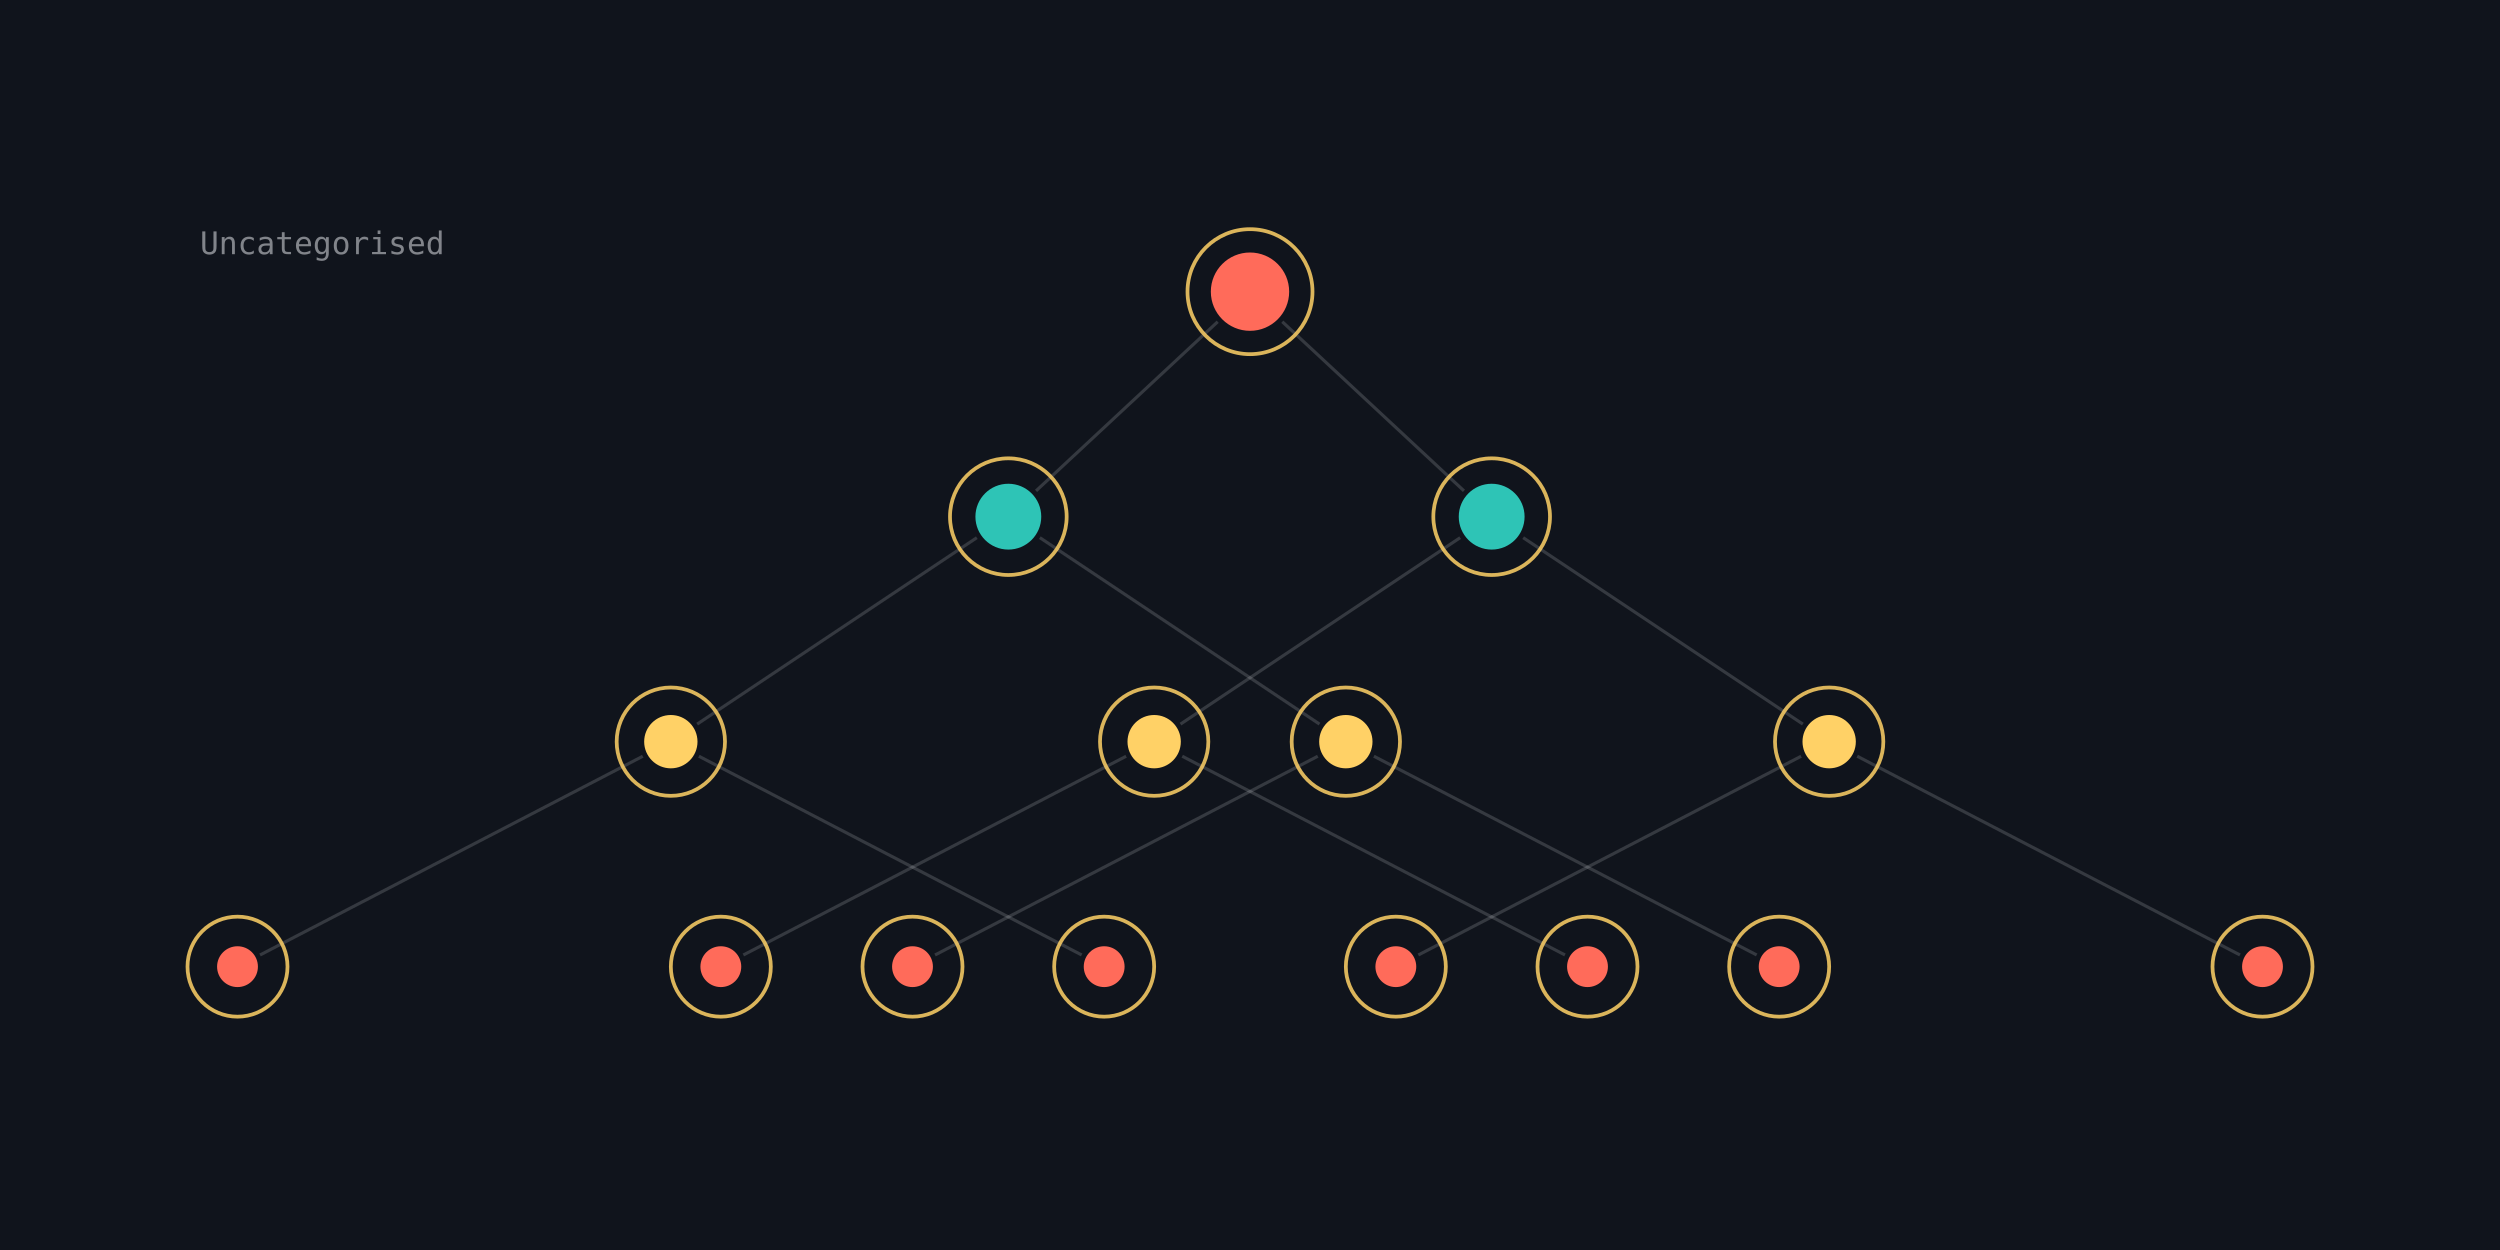
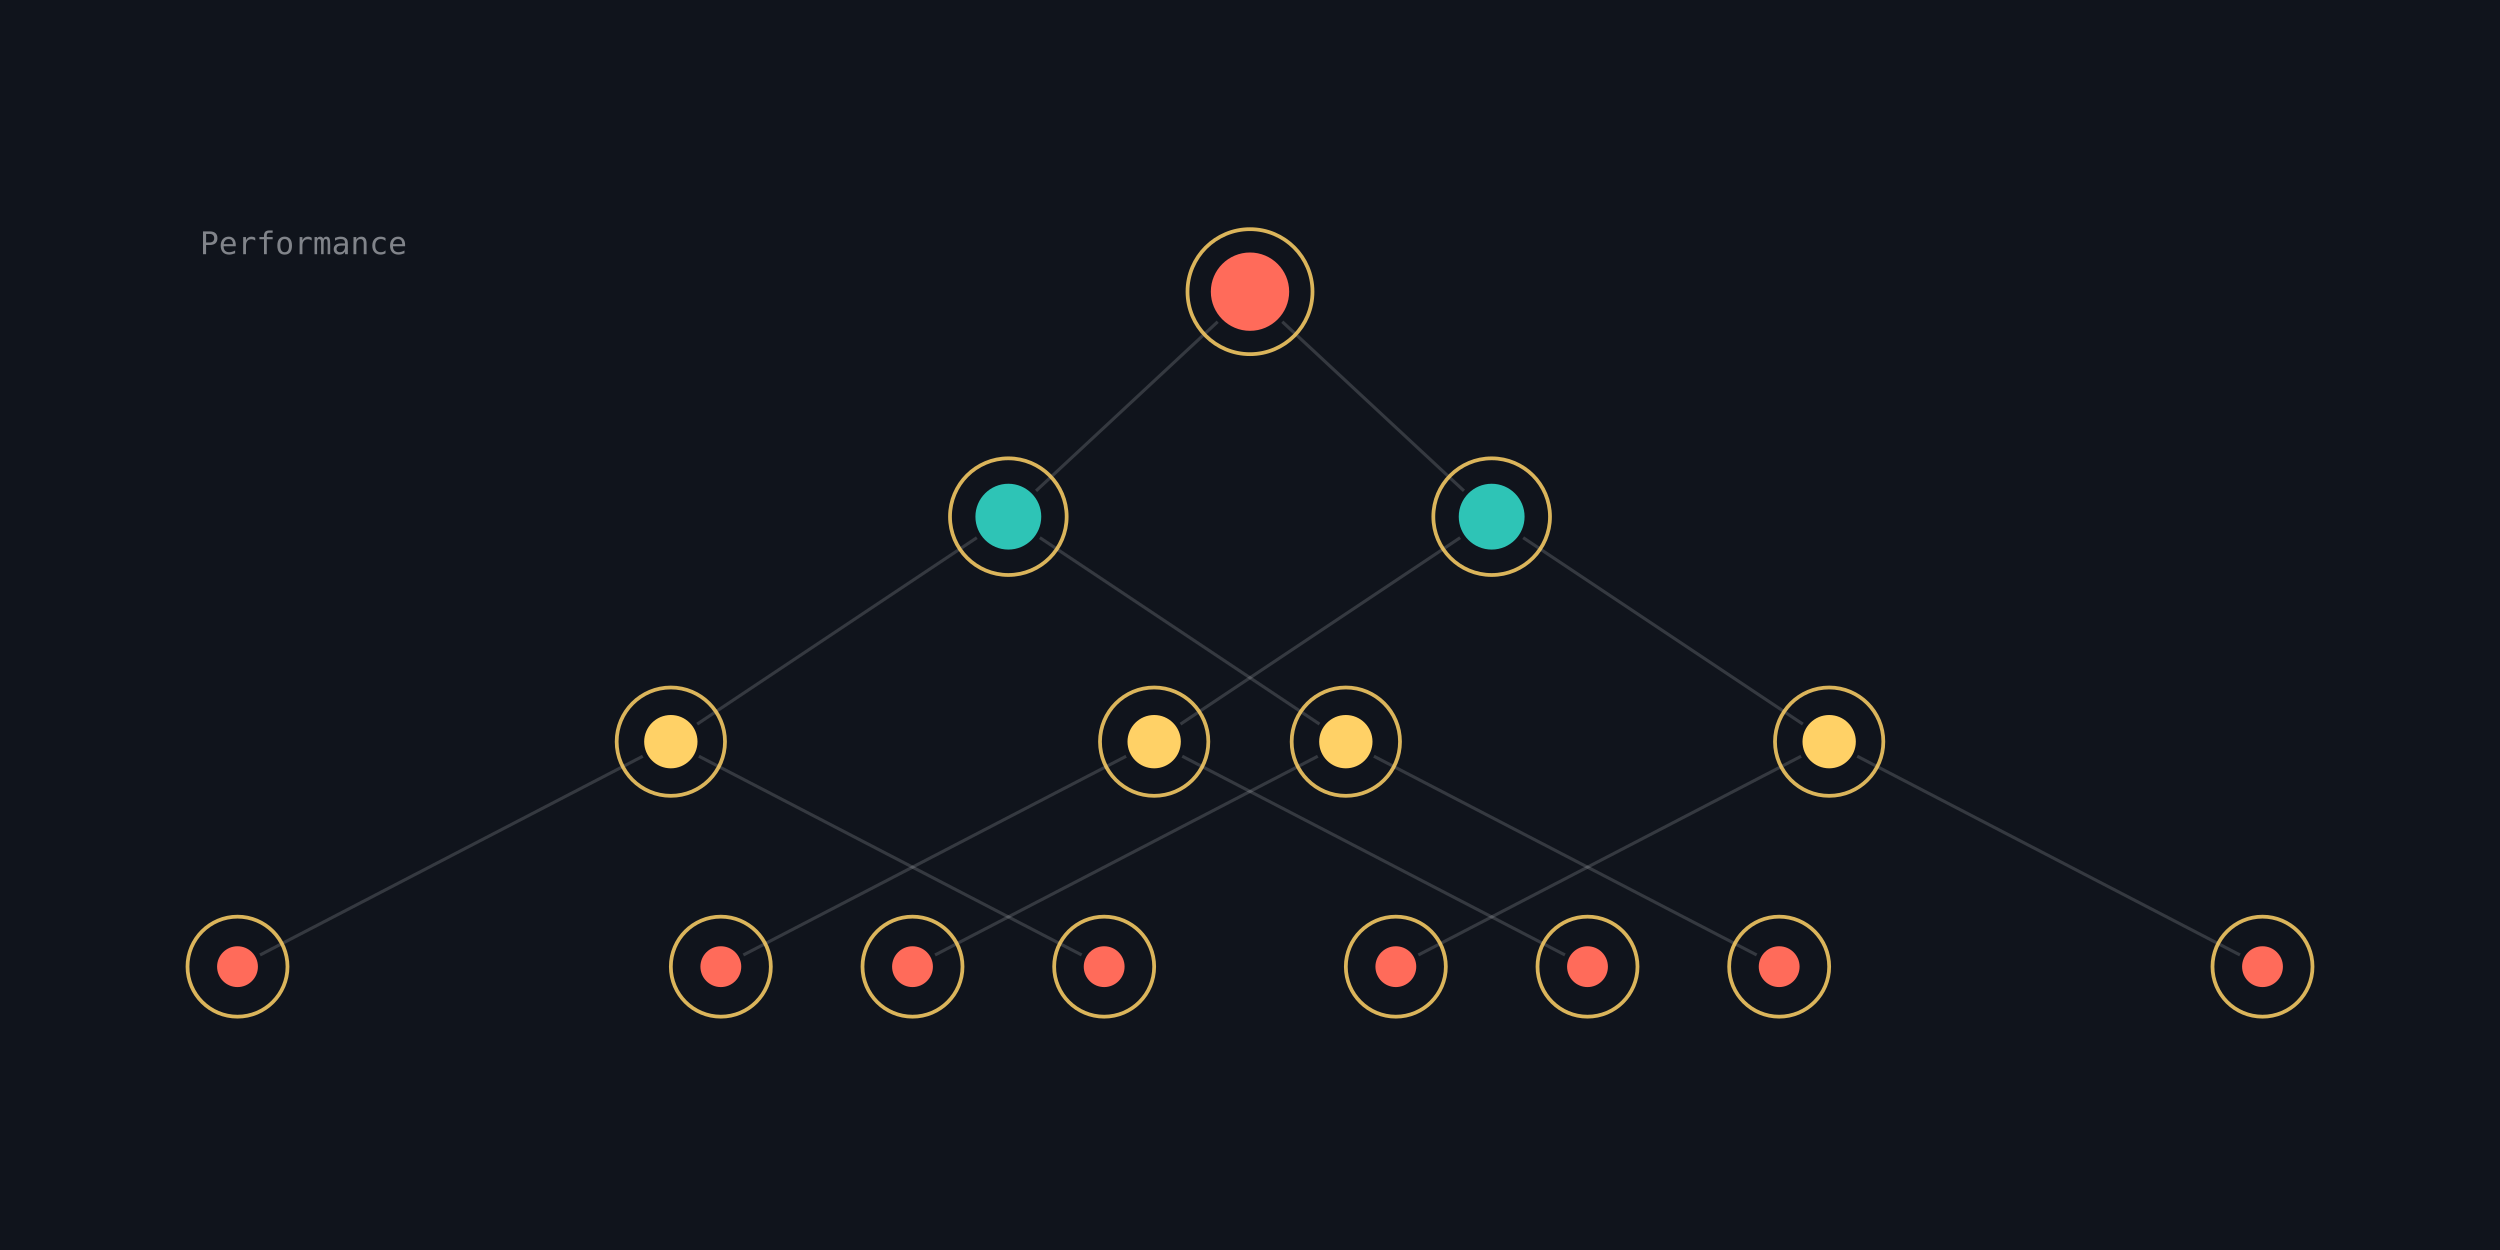
<svg xmlns="http://www.w3.org/2000/svg" viewBox="0 0 1200 600" width="1200" height="600" role="img" aria-label="computeflow-website domain model">
  <rect width="1200" height="600" fill="#10141c" />
  <defs>
    <linearGradient id="gd" x1="0" y1="0" x2="1" y2="1">
      <stop offset="0%" stop-color="#ff6b5a" />
      <stop offset="100%" stop-color="#2ec4b6" />
    </linearGradient>
  </defs>
  <line x1="600.00" y1="140.00" x2="716.00" y2="248.00" stroke="rgba(242,245,249,0.300)" stroke-width="1.50" opacity="0.55" />
  <line x1="600.00" y1="140.00" x2="484.00" y2="248.00" stroke="rgba(242,245,249,0.300)" stroke-width="1.50" opacity="0.55" />
  <line x1="716.00" y1="248.00" x2="878.00" y2="356.00" stroke="rgba(242,245,249,0.300)" stroke-width="1.50" opacity="0.55" />
  <line x1="716.00" y1="248.00" x2="554.00" y2="356.00" stroke="rgba(242,245,249,0.300)" stroke-width="1.50" opacity="0.55" />
  <line x1="484.00" y1="248.00" x2="646.00" y2="356.00" stroke="rgba(242,245,249,0.300)" stroke-width="1.50" opacity="0.55" />
  <line x1="484.00" y1="248.00" x2="322.00" y2="356.00" stroke="rgba(242,245,249,0.300)" stroke-width="1.50" opacity="0.55" />
  <line x1="878.00" y1="356.00" x2="1086.00" y2="464.00" stroke="rgba(242,245,249,0.300)" stroke-width="1.50" opacity="0.55" />
  <line x1="878.00" y1="356.00" x2="670.00" y2="464.00" stroke="rgba(242,245,249,0.300)" stroke-width="1.50" opacity="0.55" />
  <line x1="554.00" y1="356.00" x2="762.00" y2="464.00" stroke="rgba(242,245,249,0.300)" stroke-width="1.50" opacity="0.55" />
  <line x1="554.00" y1="356.00" x2="346.00" y2="464.00" stroke="rgba(242,245,249,0.300)" stroke-width="1.50" opacity="0.55" />
  <line x1="646.00" y1="356.00" x2="854.00" y2="464.00" stroke="rgba(242,245,249,0.300)" stroke-width="1.50" opacity="0.55" />
  <line x1="646.00" y1="356.00" x2="438.00" y2="464.00" stroke="rgba(242,245,249,0.300)" stroke-width="1.50" opacity="0.55" />
  <line x1="322.00" y1="356.00" x2="530.00" y2="464.00" stroke="rgba(242,245,249,0.300)" stroke-width="1.50" opacity="0.55" />
  <line x1="322.00" y1="356.00" x2="114.00" y2="464.00" stroke="rgba(242,245,249,0.300)" stroke-width="1.50" opacity="0.55" />
  <circle cx="600.00" cy="140.00" r="20.00" fill="#ff6b5a" opacity="1.00" stroke="#10141c" stroke-width="2.40" />
  <g>
    <circle cx="600.00" cy="140.00" r="30.00" fill="none" stroke="#ffd166" stroke-width="1.80" opacity="0.85" />
    <animate attributeName="opacity" values="0.25;1.0;0.25" dur="9.812s" begin="0.0s" repeatCount="indefinite" />
  </g>
  <circle cx="716.00" cy="248.00" r="17.00" fill="#2ec4b6" opacity="1.00" stroke="#10141c" stroke-width="2.40" />
  <g>
    <circle cx="716.00" cy="248.00" r="28.00" fill="none" stroke="#ffd166" stroke-width="1.80" opacity="0.85" />
    <animate attributeName="opacity" values="0.25;1.0;0.25" dur="9.812s" begin="0.5s" repeatCount="indefinite" />
  </g>
  <circle cx="484.00" cy="248.00" r="17.00" fill="#2ec4b6" opacity="1.00" stroke="#10141c" stroke-width="2.40" />
  <g>
    <circle cx="484.00" cy="248.00" r="28.00" fill="none" stroke="#ffd166" stroke-width="1.80" opacity="0.85" />
    <animate attributeName="opacity" values="0.25;1.0;0.25" dur="9.812s" begin="0.62s" repeatCount="indefinite" />
  </g>
  <circle cx="878.00" cy="356.00" r="14.00" fill="#ffd166" opacity="1.00" stroke="#10141c" stroke-width="2.40" />
  <g>
    <circle cx="878.00" cy="356.00" r="26.00" fill="none" stroke="#ffd166" stroke-width="1.80" opacity="0.85" />
    <animate attributeName="opacity" values="0.25;1.0;0.25" dur="9.812s" begin="1.0s" repeatCount="indefinite" />
  </g>
  <circle cx="554.00" cy="356.00" r="14.00" fill="#ffd166" opacity="1.00" stroke="#10141c" stroke-width="2.40" />
  <g>
    <circle cx="554.00" cy="356.00" r="26.00" fill="none" stroke="#ffd166" stroke-width="1.80" opacity="0.85" />
    <animate attributeName="opacity" values="0.25;1.0;0.25" dur="9.812s" begin="1.12s" repeatCount="indefinite" />
  </g>
  <circle cx="646.00" cy="356.00" r="14.00" fill="#ffd166" opacity="1.00" stroke="#10141c" stroke-width="2.40" />
  <g>
    <circle cx="646.00" cy="356.00" r="26.00" fill="none" stroke="#ffd166" stroke-width="1.80" opacity="0.85" />
    <animate attributeName="opacity" values="0.25;1.0;0.25" dur="9.812s" begin="1.24s" repeatCount="indefinite" />
  </g>
  <circle cx="322.00" cy="356.00" r="14.00" fill="#ffd166" opacity="1.00" stroke="#10141c" stroke-width="2.40" />
  <g>
    <circle cx="322.00" cy="356.00" r="26.00" fill="none" stroke="#ffd166" stroke-width="1.80" opacity="0.85" />
    <animate attributeName="opacity" values="0.25;1.0;0.25" dur="9.812s" begin="1.36s" repeatCount="indefinite" />
  </g>
  <circle cx="1086.00" cy="464.00" r="11.00" fill="#ff6b5a" opacity="1.00" stroke="#10141c" stroke-width="2.40" />
  <g>
    <circle cx="1086.00" cy="464.00" r="24.00" fill="none" stroke="#ffd166" stroke-width="1.80" opacity="0.85" />
    <animate attributeName="opacity" values="0.25;1.0;0.25" dur="9.812s" begin="1.5s" repeatCount="indefinite" />
  </g>
  <circle cx="670.00" cy="464.00" r="11.00" fill="#ff6b5a" opacity="1.00" stroke="#10141c" stroke-width="2.40" />
  <g>
    <circle cx="670.00" cy="464.00" r="24.00" fill="none" stroke="#ffd166" stroke-width="1.80" opacity="0.85" />
    <animate attributeName="opacity" values="0.25;1.0;0.25" dur="9.812s" begin="1.62s" repeatCount="indefinite" />
  </g>
  <circle cx="762.00" cy="464.00" r="11.00" fill="#ff6b5a" opacity="1.00" stroke="#10141c" stroke-width="2.40" />
  <g>
    <circle cx="762.00" cy="464.00" r="24.00" fill="none" stroke="#ffd166" stroke-width="1.80" opacity="0.85" />
    <animate attributeName="opacity" values="0.25;1.0;0.25" dur="9.812s" begin="1.74s" repeatCount="indefinite" />
  </g>
  <circle cx="346.00" cy="464.00" r="11.00" fill="#ff6b5a" opacity="1.00" stroke="#10141c" stroke-width="2.40" />
  <g>
    <circle cx="346.00" cy="464.00" r="24.00" fill="none" stroke="#ffd166" stroke-width="1.80" opacity="0.85" />
    <animate attributeName="opacity" values="0.25;1.0;0.25" dur="9.812s" begin="1.86s" repeatCount="indefinite" />
  </g>
  <circle cx="854.00" cy="464.00" r="11.00" fill="#ff6b5a" opacity="1.00" stroke="#10141c" stroke-width="2.40" />
  <g>
    <circle cx="854.00" cy="464.00" r="24.00" fill="none" stroke="#ffd166" stroke-width="1.80" opacity="0.85" />
    <animate attributeName="opacity" values="0.25;1.0;0.25" dur="9.812s" begin="1.98s" repeatCount="indefinite" />
  </g>
  <circle cx="438.00" cy="464.00" r="11.00" fill="#ff6b5a" opacity="1.00" stroke="#10141c" stroke-width="2.40" />
  <g>
    <circle cx="438.00" cy="464.00" r="24.00" fill="none" stroke="#ffd166" stroke-width="1.80" opacity="0.85" />
    <animate attributeName="opacity" values="0.25;1.0;0.25" dur="9.812s" begin="2.1s" repeatCount="indefinite" />
  </g>
  <circle cx="530.00" cy="464.00" r="11.00" fill="#ff6b5a" opacity="1.00" stroke="#10141c" stroke-width="2.40" />
  <g>
    <circle cx="530.00" cy="464.00" r="24.00" fill="none" stroke="#ffd166" stroke-width="1.80" opacity="0.85" />
    <animate attributeName="opacity" values="0.25;1.0;0.25" dur="9.812s" begin="2.22s" repeatCount="indefinite" />
  </g>
  <circle cx="114.00" cy="464.00" r="11.00" fill="#ff6b5a" opacity="1.00" stroke="#10141c" stroke-width="2.40" />
  <g>
    <circle cx="114.00" cy="464.00" r="24.00" fill="none" stroke="#ffd166" stroke-width="1.80" opacity="0.85" />
    <animate attributeName="opacity" values="0.25;1.0;0.25" dur="9.812s" begin="2.34s" repeatCount="indefinite" />
  </g>
-   <text x="96" y="122" font-family="ui-monospace,Menlo,monospace" font-size="15" fill="rgba(242,245,249,0.500)">Uncategorised</text>
+   <text x="96" y="122" font-family="ui-monospace,Menlo,monospace" font-size="15" fill="rgba(242,245,249,0.500)">Performance</text>
</svg>
